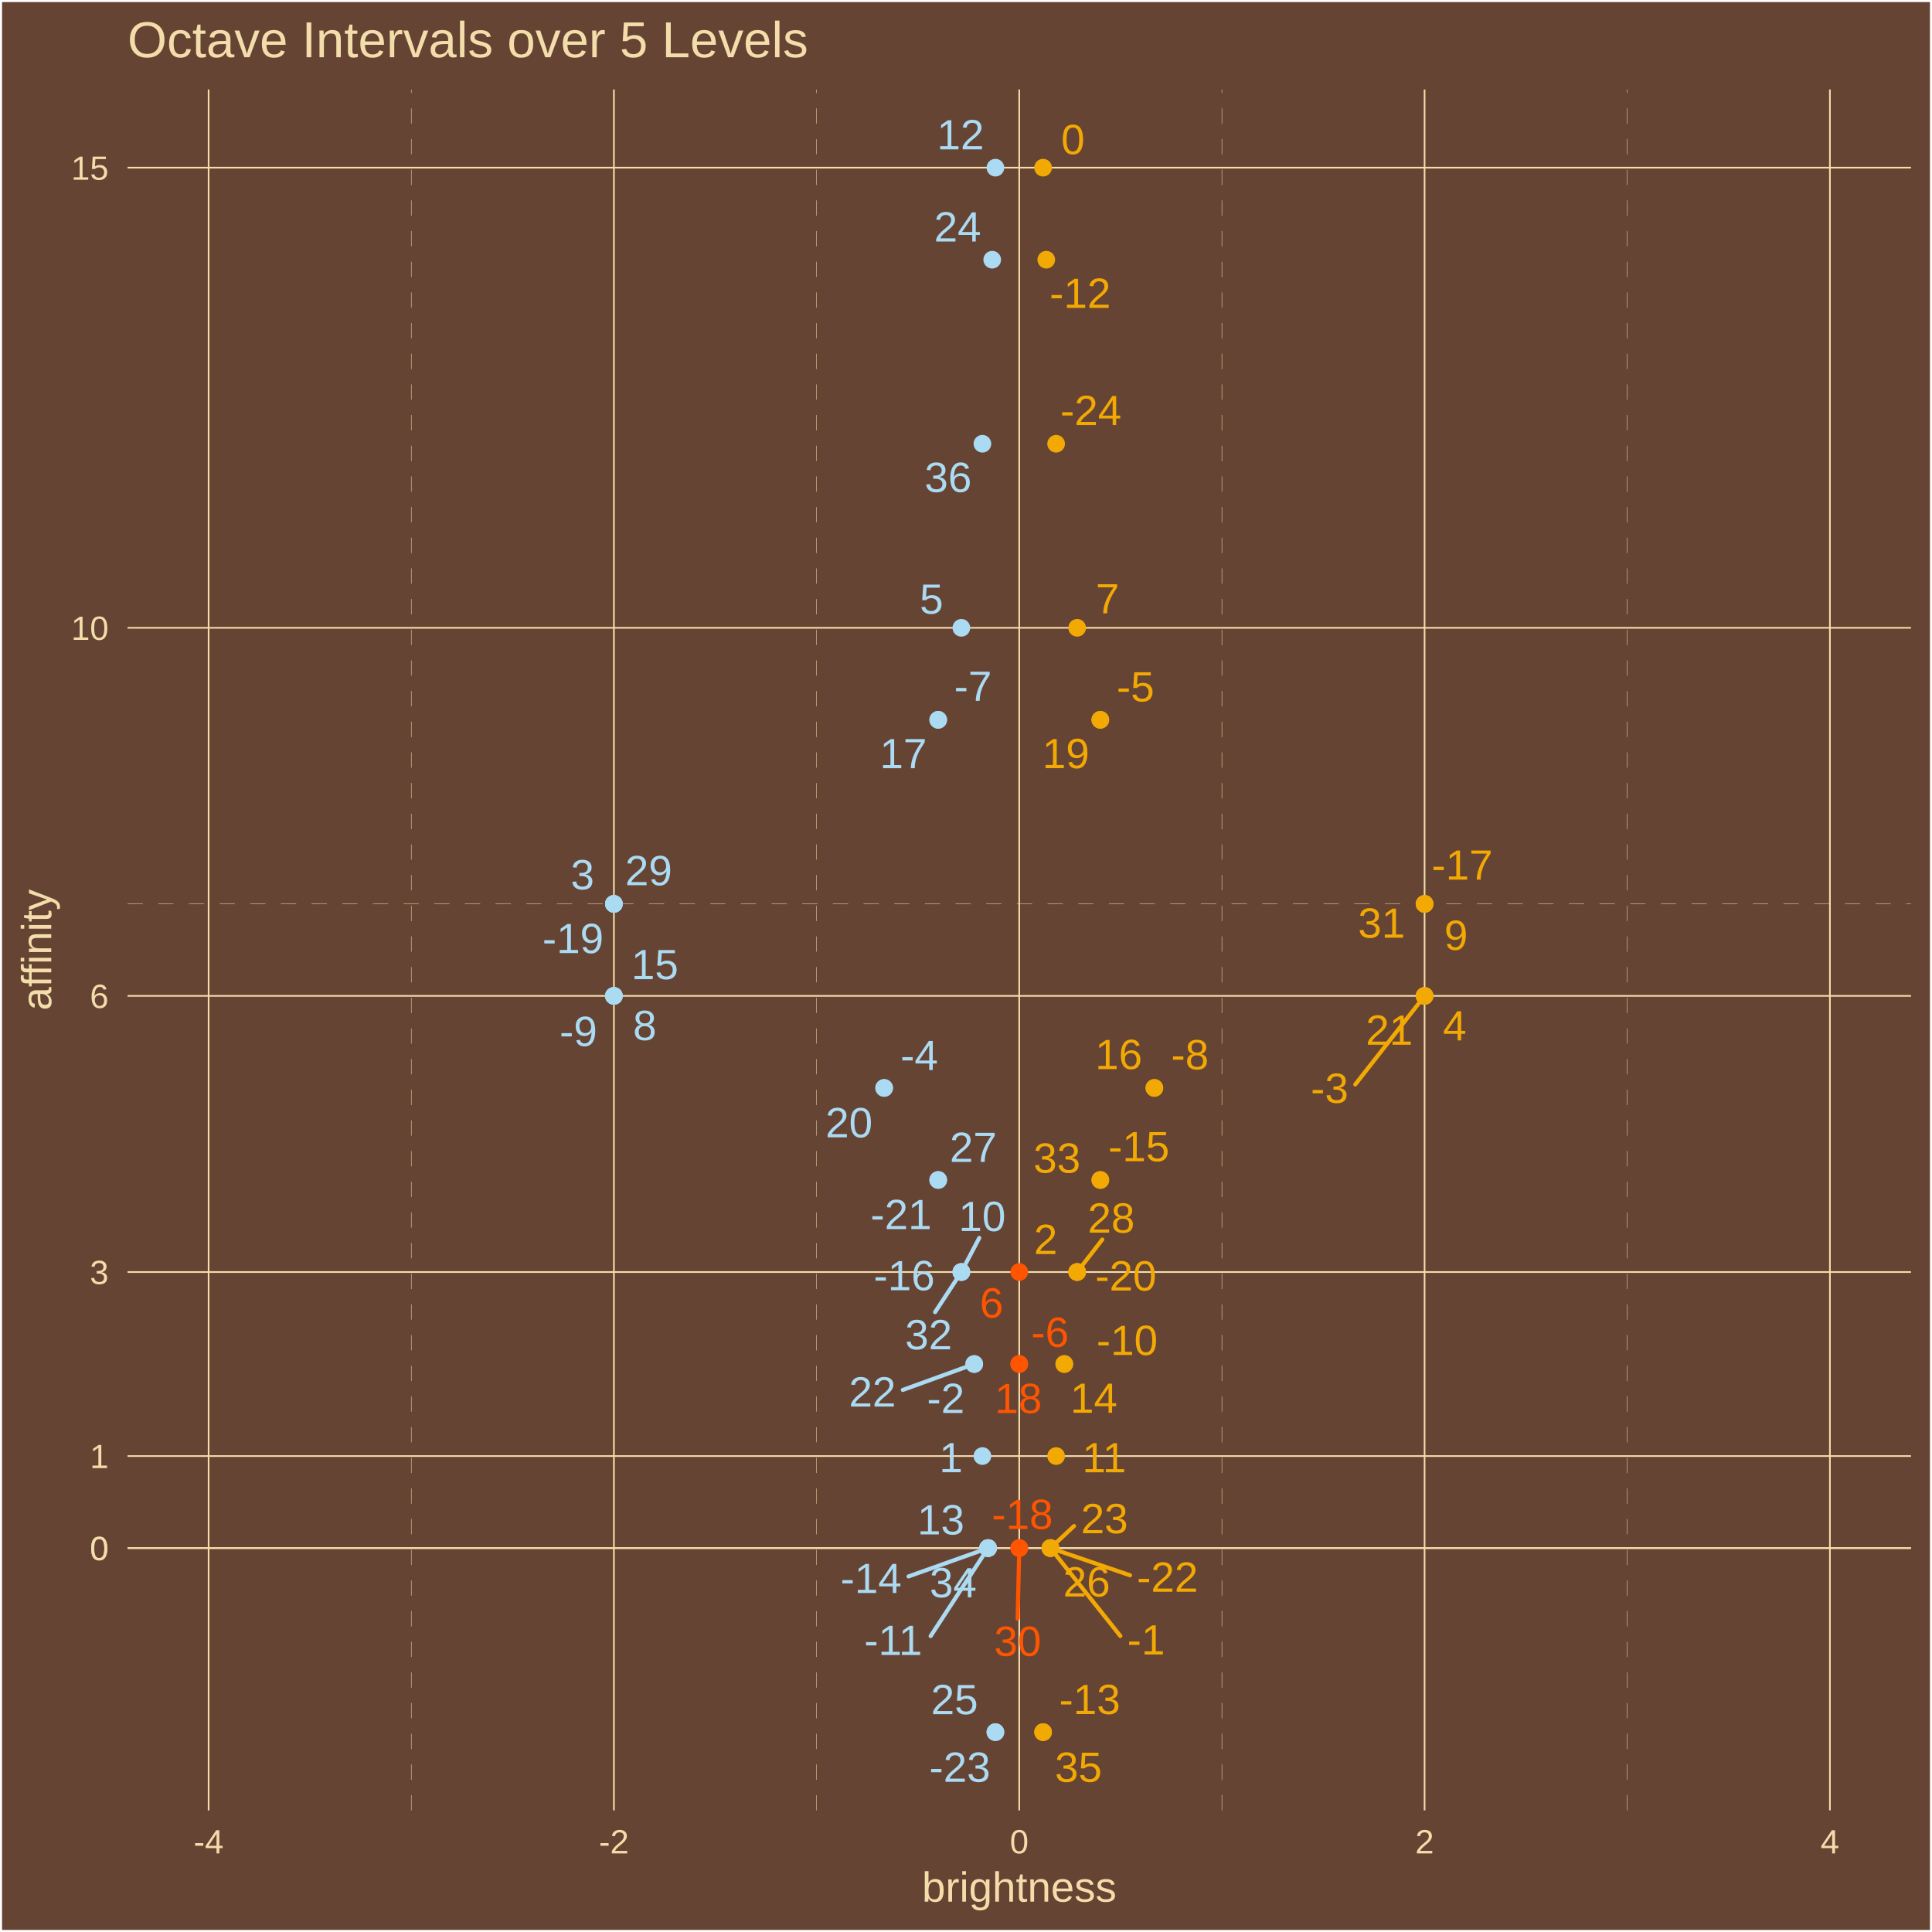
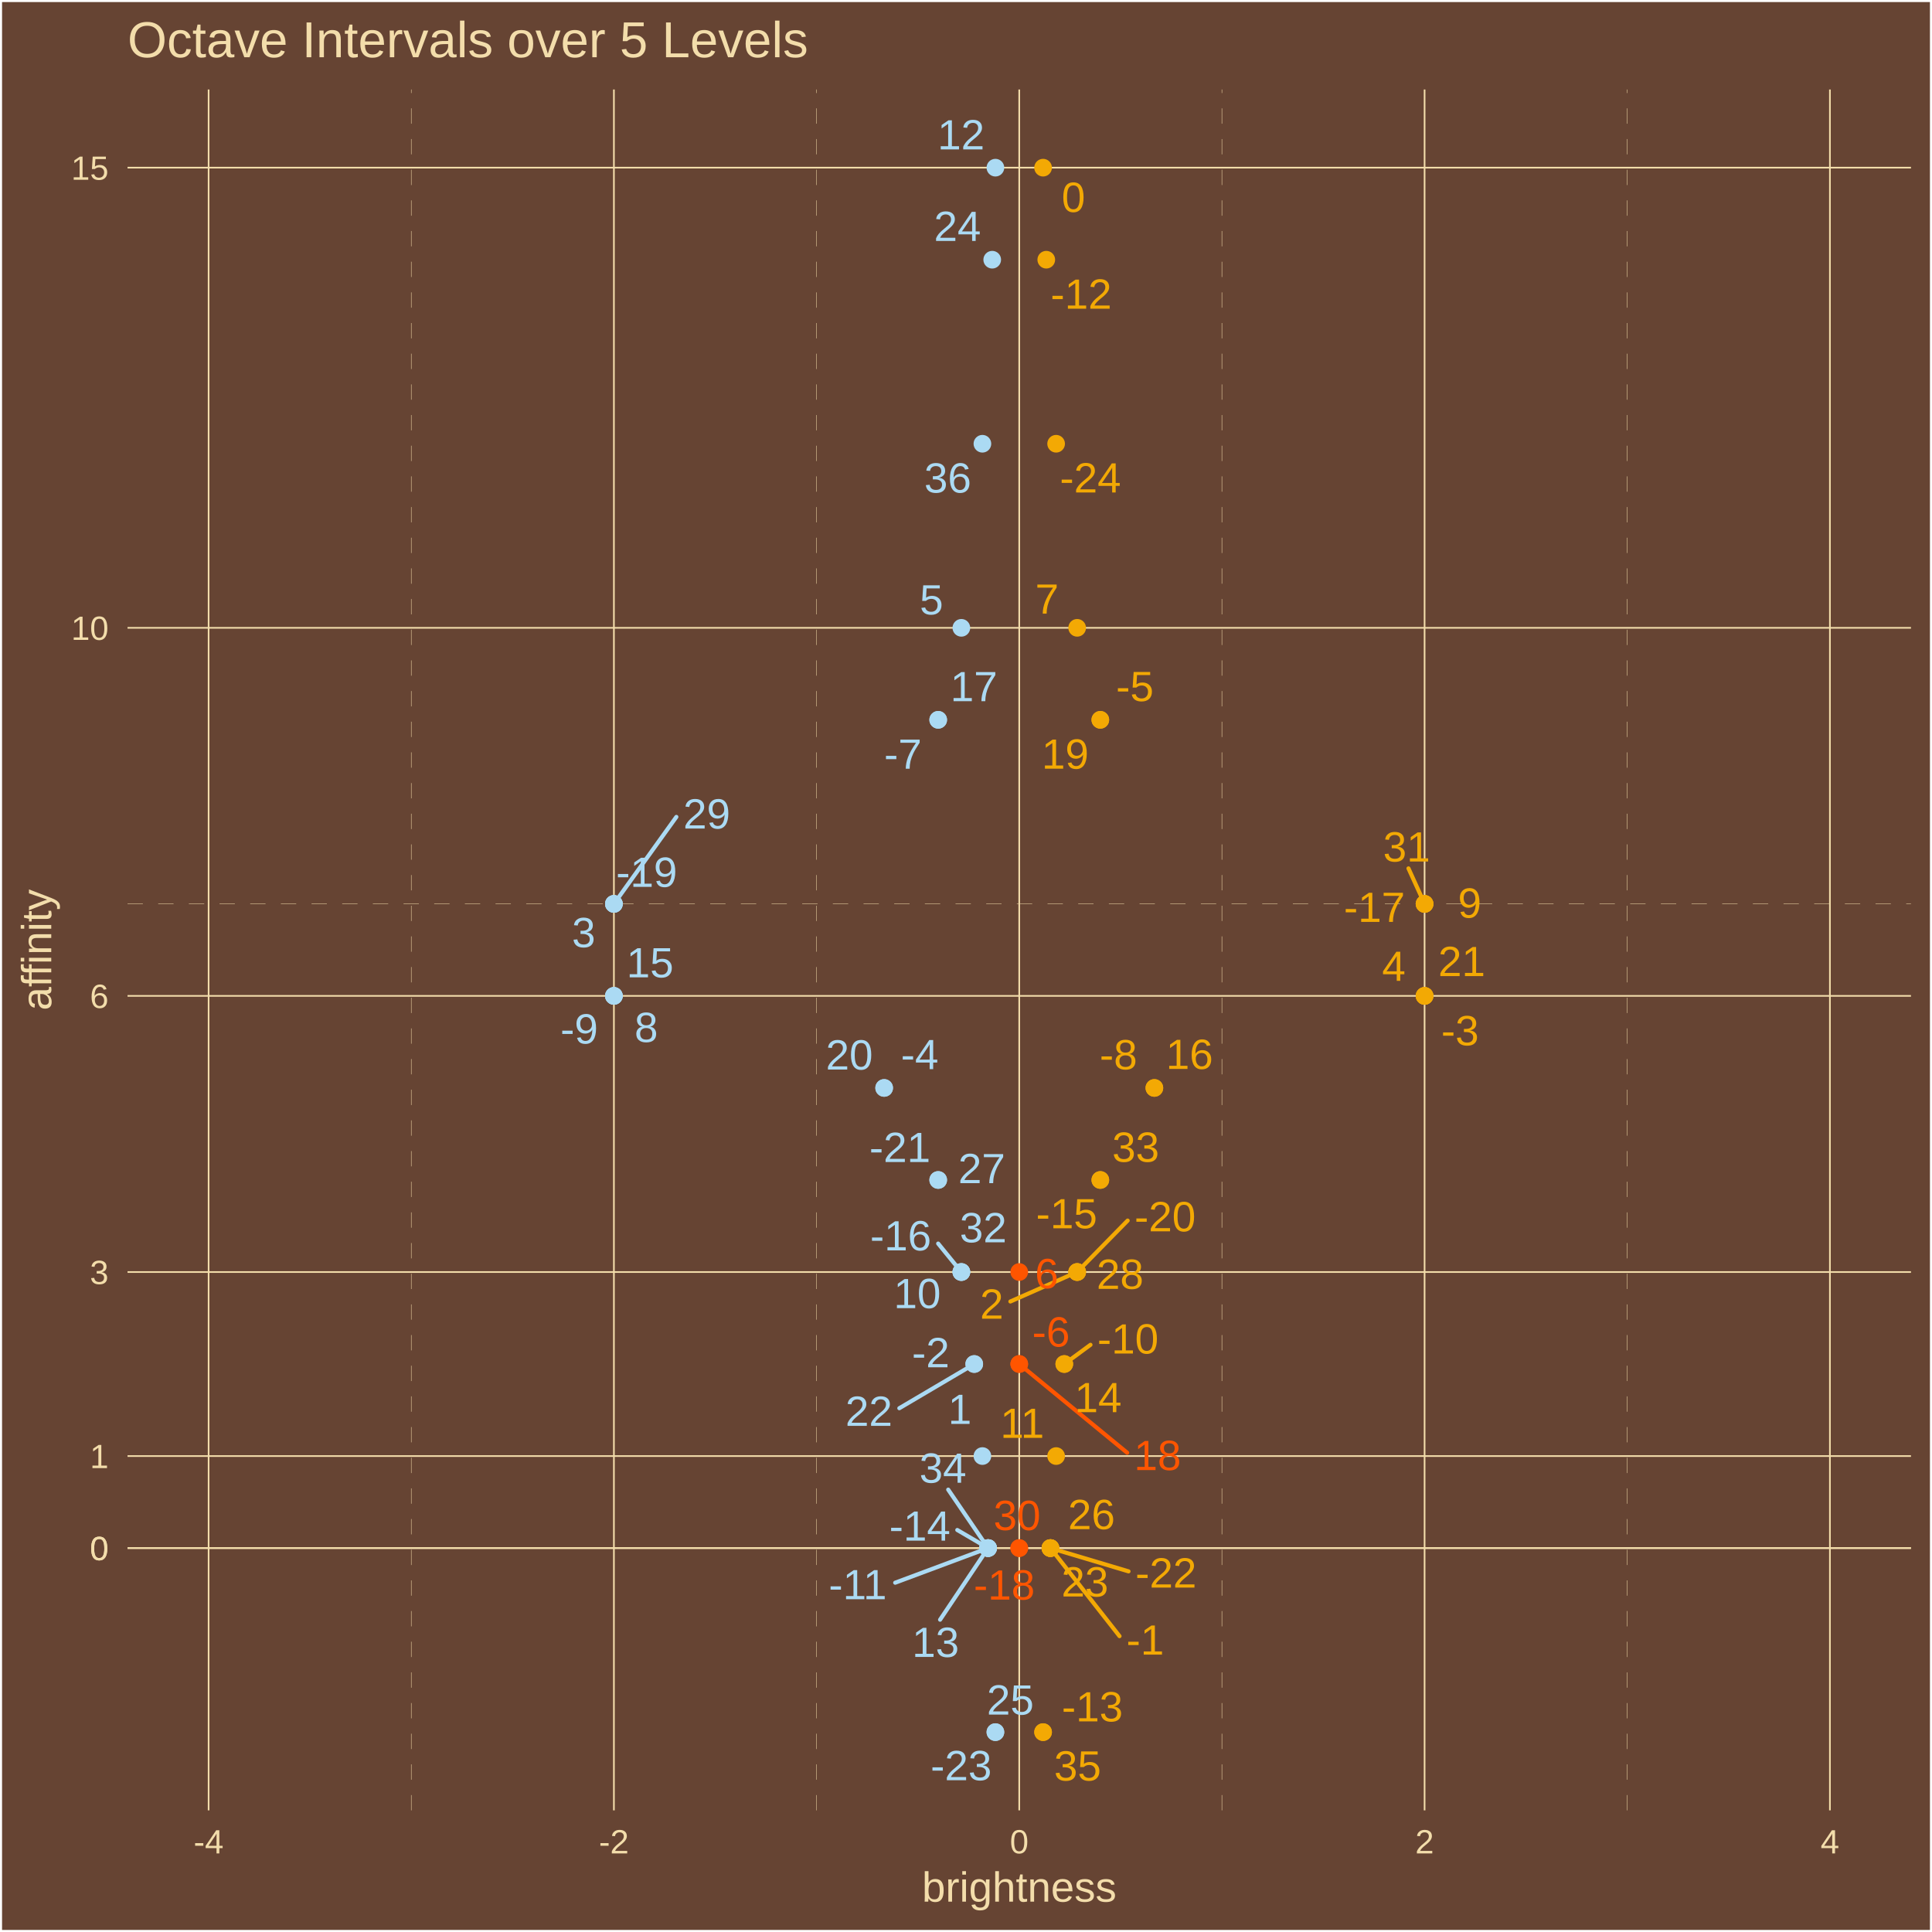
<svg xmlns="http://www.w3.org/2000/svg" class="svglite" width="504.00pt" height="504.00pt" viewBox="0 0 504.00 504.00">
  <defs>
    <style type="text/css">
    .svglite line, .svglite polyline, .svglite polygon, .svglite path, .svglite rect, .svglite circle {
      fill: none;
      stroke: #000000;
      stroke-linecap: round;
      stroke-linejoin: round;
      stroke-miterlimit: 10.00;
    }
    .svglite text {
      white-space: pre;
    }
  </style>
  </defs>
  <rect width="100%" height="100%" style="stroke: none; fill: #664433;" />
  <defs>
    <clipPath id="cpMC4wMHw1MDQuMDB8MC4wMHw1MDQuMDA=">
      <rect x="0.00" y="0.00" width="504.00" height="504.00" />
    </clipPath>
  </defs>
  <g clip-path="url(#cpMC4wMHw1MDQuMDB8MC4wMHw1MDQuMDA=)">
    <rect x="0.00" y="0" width="504.00" height="504.00" style="stroke-width: 1.07; stroke: #FFFFFF; fill: #664433;" />
  </g>
  <defs>
    <clipPath id="cpMzMuMjd8NDk4LjUyfDIzLjM0fDQ3Mi4yNw==">
      <rect x="33.27" y="23.34" width="465.25" height="448.93" />
    </clipPath>
  </defs>
  <g clip-path="url(#cpMzMuMjd8NDk4LjUyfDIzLjM0fDQ3Mi4yNw==)">
    <rect x="33.27" y="23.34" width="465.25" height="448.93" style="stroke-width: 1.07; stroke: none; fill: #664433;" />
    <polyline points="33.27,235.80 498.52,235.80 " style="stroke-width: 0.11; stroke: #F3DDAB; stroke-dasharray: 4.00,4.00; stroke-linecap: butt;" />
    <polyline points="107.29,472.27 107.29,23.34 " style="stroke-width: 0.11; stroke: #F3DDAB; stroke-dasharray: 4.00,4.00; stroke-linecap: butt;" />
    <polyline points="213.02,472.27 213.02,23.34 " style="stroke-width: 0.11; stroke: #F3DDAB; stroke-dasharray: 4.00,4.00; stroke-linecap: butt;" />
    <polyline points="318.76,472.27 318.76,23.34 " style="stroke-width: 0.11; stroke: #F3DDAB; stroke-dasharray: 4.00,4.00; stroke-linecap: butt;" />
    <polyline points="424.50,472.27 424.50,23.34 " style="stroke-width: 0.11; stroke: #F3DDAB; stroke-dasharray: 4.00,4.00; stroke-linecap: butt;" />
    <polyline points="33.27,403.85 498.52,403.85 " style="stroke-width: 0.43; stroke: #F3DDAB; stroke-linecap: butt;" />
    <polyline points="33.27,403.85 498.52,403.85 " style="stroke-width: 0.43; stroke: #F3DDAB; stroke-linecap: butt;" />
    <polyline points="33.27,379.84 498.52,379.84 " style="stroke-width: 0.43; stroke: #F3DDAB; stroke-linecap: butt;" />
    <polyline points="33.27,331.83 498.52,331.83 " style="stroke-width: 0.43; stroke: #F3DDAB; stroke-linecap: butt;" />
    <polyline points="33.27,259.80 498.52,259.80 " style="stroke-width: 0.43; stroke: #F3DDAB; stroke-linecap: butt;" />
    <polyline points="33.27,163.78 498.52,163.78 " style="stroke-width: 0.43; stroke: #F3DDAB; stroke-linecap: butt;" />
    <polyline points="33.27,43.74 498.52,43.74 " style="stroke-width: 0.43; stroke: #F3DDAB; stroke-linecap: butt;" />
    <polyline points="54.42,472.27 54.42,23.34 " style="stroke-width: 0.43; stroke: #F3DDAB; stroke-linecap: butt;" />
    <polyline points="160.15,472.27 160.15,23.34 " style="stroke-width: 0.43; stroke: #F3DDAB; stroke-linecap: butt;" />
    <polyline points="265.89,472.27 265.89,23.34 " style="stroke-width: 0.43; stroke: #F3DDAB; stroke-linecap: butt;" />
    <polyline points="371.63,472.27 371.63,23.34 " style="stroke-width: 0.43; stroke: #F3DDAB; stroke-linecap: butt;" />
    <polyline points="477.37,472.27 477.37,23.34 " style="stroke-width: 0.43; stroke: #F3DDAB; stroke-linecap: butt;" />
    <circle cx="275.51" cy="115.76" r="1.95" style="stroke-width: 0.71; stroke: #F3A904; fill: #F3A904;" />
    <circle cx="259.67" cy="451.86" r="1.95" style="stroke-width: 0.71; stroke: #ABDAF3; fill: #ABDAF3;" />
    <circle cx="274.03" cy="403.85" r="1.95" style="stroke-width: 0.71; stroke: #F3A904; fill: #F3A904;" />
    <circle cx="244.75" cy="307.82" r="1.95" style="stroke-width: 0.71; stroke: #ABDAF3; fill: #ABDAF3;" />
    <circle cx="281.00" cy="331.83" r="1.95" style="stroke-width: 0.71; stroke: #F3A904; fill: #F3A904;" />
    <circle cx="160.15" cy="235.80" r="1.95" style="stroke-width: 0.71; stroke: #ABDAF3; fill: #ABDAF3;" />
    <circle cx="265.89" cy="403.85" r="1.95" style="stroke-width: 0.71; stroke: #FF5500; fill: #FF5500;" />
    <circle cx="371.63" cy="235.80" r="1.95" style="stroke-width: 0.71; stroke: #F3A904; fill: #F3A904;" />
    <circle cx="250.79" cy="331.83" r="1.95" style="stroke-width: 0.71; stroke: #ABDAF3; fill: #ABDAF3;" />
    <circle cx="287.04" cy="307.82" r="1.95" style="stroke-width: 0.71; stroke: #F3A904; fill: #F3A904;" />
    <circle cx="257.76" cy="403.85" r="1.95" style="stroke-width: 0.71; stroke: #ABDAF3; fill: #ABDAF3;" />
    <circle cx="272.11" cy="451.86" r="1.95" style="stroke-width: 0.71; stroke: #F3A904; fill: #F3A904;" />
    <circle cx="272.94" cy="67.75" r="1.95" style="stroke-width: 0.71; stroke: #F3A904; fill: #F3A904;" />
    <circle cx="257.76" cy="403.85" r="1.95" style="stroke-width: 0.71; stroke: #ABDAF3; fill: #ABDAF3;" />
    <circle cx="277.64" cy="355.83" r="1.95" style="stroke-width: 0.71; stroke: #F3A904; fill: #F3A904;" />
    <circle cx="160.15" cy="259.80" r="1.95" style="stroke-width: 0.71; stroke: #ABDAF3; fill: #ABDAF3;" />
    <circle cx="301.14" cy="283.81" r="1.95" style="stroke-width: 0.71; stroke: #F3A904; fill: #F3A904;" />
    <circle cx="244.75" cy="187.78" r="1.95" style="stroke-width: 0.71; stroke: #ABDAF3; fill: #ABDAF3;" />
    <circle cx="265.89" cy="355.83" r="1.95" style="stroke-width: 0.71; stroke: #FF5500; fill: #FF5500;" />
    <circle cx="287.04" cy="187.78" r="1.95" style="stroke-width: 0.71; stroke: #F3A904; fill: #F3A904;" />
    <circle cx="230.65" cy="283.81" r="1.95" style="stroke-width: 0.71; stroke: #ABDAF3; fill: #ABDAF3;" />
    <circle cx="371.63" cy="259.80" r="1.95" style="stroke-width: 0.71; stroke: #F3A904; fill: #F3A904;" />
    <circle cx="254.15" cy="355.83" r="1.95" style="stroke-width: 0.71; stroke: #ABDAF3; fill: #ABDAF3;" />
    <circle cx="274.03" cy="403.85" r="1.95" style="stroke-width: 0.71; stroke: #F3A904; fill: #F3A904;" />
    <circle cx="272.11" cy="43.74" r="1.95" style="stroke-width: 0.71; stroke: #F3A904; fill: #F3A904;" />
    <circle cx="256.28" cy="379.84" r="1.95" style="stroke-width: 0.71; stroke: #ABDAF3; fill: #ABDAF3;" />
    <circle cx="281.00" cy="331.83" r="1.95" style="stroke-width: 0.71; stroke: #F3A904; fill: #F3A904;" />
    <circle cx="160.15" cy="235.80" r="1.95" style="stroke-width: 0.71; stroke: #ABDAF3; fill: #ABDAF3;" />
    <circle cx="371.63" cy="259.80" r="1.95" style="stroke-width: 0.71; stroke: #F3A904; fill: #F3A904;" />
    <circle cx="250.79" cy="163.78" r="1.95" style="stroke-width: 0.71; stroke: #ABDAF3; fill: #ABDAF3;" />
    <circle cx="265.89" cy="331.83" r="1.95" style="stroke-width: 0.71; stroke: #FF5500; fill: #FF5500;" />
    <circle cx="281.00" cy="163.78" r="1.95" style="stroke-width: 0.71; stroke: #F3A904; fill: #F3A904;" />
    <circle cx="160.15" cy="259.80" r="1.95" style="stroke-width: 0.71; stroke: #ABDAF3; fill: #ABDAF3;" />
    <circle cx="371.63" cy="235.80" r="1.95" style="stroke-width: 0.71; stroke: #F3A904; fill: #F3A904;" />
    <circle cx="250.79" cy="331.83" r="1.95" style="stroke-width: 0.71; stroke: #ABDAF3; fill: #ABDAF3;" />
    <circle cx="275.51" cy="379.84" r="1.95" style="stroke-width: 0.71; stroke: #F3A904; fill: #F3A904;" />
    <circle cx="259.67" cy="43.74" r="1.95" style="stroke-width: 0.71; stroke: #ABDAF3; fill: #ABDAF3;" />
    <circle cx="257.76" cy="403.85" r="1.95" style="stroke-width: 0.71; stroke: #ABDAF3; fill: #ABDAF3;" />
    <circle cx="277.64" cy="355.83" r="1.95" style="stroke-width: 0.71; stroke: #F3A904; fill: #F3A904;" />
    <circle cx="160.15" cy="259.80" r="1.95" style="stroke-width: 0.71; stroke: #ABDAF3; fill: #ABDAF3;" />
    <circle cx="301.14" cy="283.81" r="1.95" style="stroke-width: 0.71; stroke: #F3A904; fill: #F3A904;" />
    <circle cx="244.75" cy="187.78" r="1.95" style="stroke-width: 0.71; stroke: #ABDAF3; fill: #ABDAF3;" />
    <circle cx="265.89" cy="355.83" r="1.95" style="stroke-width: 0.71; stroke: #FF5500; fill: #FF5500;" />
    <circle cx="287.04" cy="187.78" r="1.95" style="stroke-width: 0.71; stroke: #F3A904; fill: #F3A904;" />
    <circle cx="230.65" cy="283.81" r="1.95" style="stroke-width: 0.71; stroke: #ABDAF3; fill: #ABDAF3;" />
    <circle cx="371.63" cy="259.80" r="1.95" style="stroke-width: 0.71; stroke: #F3A904; fill: #F3A904;" />
    <circle cx="254.15" cy="355.83" r="1.95" style="stroke-width: 0.71; stroke: #ABDAF3; fill: #ABDAF3;" />
    <circle cx="274.03" cy="403.85" r="1.95" style="stroke-width: 0.71; stroke: #F3A904; fill: #F3A904;" />
    <circle cx="258.84" cy="67.75" r="1.95" style="stroke-width: 0.71; stroke: #ABDAF3; fill: #ABDAF3;" />
    <circle cx="259.67" cy="451.86" r="1.95" style="stroke-width: 0.71; stroke: #ABDAF3; fill: #ABDAF3;" />
    <circle cx="274.03" cy="403.85" r="1.95" style="stroke-width: 0.71; stroke: #F3A904; fill: #F3A904;" />
    <circle cx="244.75" cy="307.82" r="1.95" style="stroke-width: 0.71; stroke: #ABDAF3; fill: #ABDAF3;" />
    <circle cx="281.00" cy="331.83" r="1.95" style="stroke-width: 0.71; stroke: #F3A904; fill: #F3A904;" />
    <circle cx="160.15" cy="235.80" r="1.95" style="stroke-width: 0.71; stroke: #ABDAF3; fill: #ABDAF3;" />
    <circle cx="265.89" cy="403.85" r="1.95" style="stroke-width: 0.71; stroke: #FF5500; fill: #FF5500;" />
    <circle cx="371.63" cy="235.80" r="1.95" style="stroke-width: 0.71; stroke: #F3A904; fill: #F3A904;" />
    <circle cx="250.79" cy="331.83" r="1.95" style="stroke-width: 0.71; stroke: #ABDAF3; fill: #ABDAF3;" />
    <circle cx="287.04" cy="307.82" r="1.95" style="stroke-width: 0.71; stroke: #F3A904; fill: #F3A904;" />
    <circle cx="257.76" cy="403.85" r="1.95" style="stroke-width: 0.71; stroke: #ABDAF3; fill: #ABDAF3;" />
    <circle cx="272.11" cy="451.86" r="1.95" style="stroke-width: 0.71; stroke: #F3A904; fill: #F3A904;" />
    <circle cx="256.28" cy="115.76" r="1.95" style="stroke-width: 0.71; stroke: #ABDAF3; fill: #ABDAF3;" />
-     <line x1="294.79" y1="410.94" x2="275.10" y2="404.21" style="stroke-width: 1.07; stroke: #F3A904;" />
-     <line x1="237.01" y1="411.24" x2="256.69" y2="404.23" style="stroke-width: 1.07; stroke: #ABDAF3;" />
-     <line x1="242.78" y1="426.80" x2="257.15" y2="404.78" style="stroke-width: 1.07; stroke: #ABDAF3;" />
-     <line x1="353.55" y1="282.90" x2="370.95" y2="260.68" style="stroke-width: 1.07; stroke: #F3A904;" />
-     <line x1="292.27" y1="426.78" x2="274.72" y2="404.72" style="stroke-width: 1.07; stroke: #F3A904;" />
-     <line x1="255.46" y1="322.94" x2="251.30" y2="330.84" style="stroke-width: 1.07; stroke: #ABDAF3;" />
-     <line x1="235.52" y1="362.59" x2="253.08" y2="356.22" style="stroke-width: 1.07; stroke: #ABDAF3;" />
-     <line x1="280.18" y1="398.10" x2="274.85" y2="403.08" style="stroke-width: 1.07; stroke: #F3A904;" />
-     <line x1="287.55" y1="323.36" x2="281.68" y2="330.94" style="stroke-width: 1.07; stroke: #F3A904;" />
-     <line x1="265.47" y1="422.26" x2="265.87" y2="404.95" style="stroke-width: 1.07; stroke: #FF5500;" />
-     <line x1="243.94" y1="342.29" x2="250.18" y2="332.76" style="stroke-width: 1.07; stroke: #ABDAF3;" />
-     <text x="284.59" y="110.90" text-anchor="middle" style="font-size: 11.04px;fill: #F3A904; font-family: &quot;Arial&quot;;" textLength="15.94px" lengthAdjust="spacingAndGlyphs">-24</text>
-     <text x="250.39" y="464.82" text-anchor="middle" style="font-size: 11.04px;fill: #ABDAF3; font-family: &quot;Arial&quot;;" textLength="15.94px" lengthAdjust="spacingAndGlyphs">-23</text>
-     <text x="304.56" y="415.24" text-anchor="middle" style="font-size: 11.04px;fill: #F3A904; font-family: &quot;Arial&quot;;" textLength="15.94px" lengthAdjust="spacingAndGlyphs">-22</text>
-     <text x="235.06" y="320.64" text-anchor="middle" style="font-size: 11.04px;fill: #ABDAF3; font-family: &quot;Arial&quot;;" textLength="15.94px" lengthAdjust="spacingAndGlyphs">-21</text>
-     <text x="293.70" y="336.66" text-anchor="middle" style="font-size: 11.04px;fill: #F3A904; font-family: &quot;Arial&quot;;" textLength="15.94px" lengthAdjust="spacingAndGlyphs">-20</text>
-     <text x="149.48" y="248.63" text-anchor="middle" style="font-size: 11.04px;fill: #ABDAF3; font-family: &quot;Arial&quot;;" textLength="15.94px" lengthAdjust="spacingAndGlyphs">-19</text>
-     <text x="266.71" y="398.86" text-anchor="middle" style="font-size: 11.04px;fill: #FF5500; font-family: &quot;Arial&quot;;" textLength="15.94px" lengthAdjust="spacingAndGlyphs">-18</text>
-     <text x="381.43" y="229.47" text-anchor="middle" style="font-size: 11.04px;fill: #F3A904; font-family: &quot;Arial&quot;;" textLength="15.94px" lengthAdjust="spacingAndGlyphs">-17</text>
-     <text x="235.89" y="336.58" text-anchor="middle" style="font-size: 11.04px;fill: #ABDAF3; font-family: &quot;Arial&quot;;" textLength="15.94px" lengthAdjust="spacingAndGlyphs">-16</text>
-     <text x="297.09" y="302.93" text-anchor="middle" style="font-size: 11.04px;fill: #F3A904; font-family: &quot;Arial&quot;;" textLength="15.94px" lengthAdjust="spacingAndGlyphs">-15</text>
-     <text x="227.24" y="415.56" text-anchor="middle" style="font-size: 11.04px;fill: #ABDAF3; font-family: &quot;Arial&quot;;" textLength="15.94px" lengthAdjust="spacingAndGlyphs">-14</text>
-     <text x="284.28" y="447.15" text-anchor="middle" style="font-size: 11.04px;fill: #F3A904; font-family: &quot;Arial&quot;;" textLength="15.94px" lengthAdjust="spacingAndGlyphs">-13</text>
-     <text x="281.79" y="80.31" text-anchor="middle" style="font-size: 11.04px;fill: #F3A904; font-family: &quot;Arial&quot;;" textLength="15.94px" lengthAdjust="spacingAndGlyphs">-12</text>
-     <text x="233.01" y="431.73" text-anchor="middle" style="font-size: 11.04px;fill: #ABDAF3; font-family: &quot;Arial&quot;;" textLength="15.94px" lengthAdjust="spacingAndGlyphs">-11</text>
-     <text x="294.02" y="353.48" text-anchor="middle" style="font-size: 11.04px;fill: #F3A904; font-family: &quot;Arial&quot;;" textLength="15.94px" lengthAdjust="spacingAndGlyphs">-10</text>
-     <text x="150.89" y="272.87" text-anchor="middle" style="font-size: 11.04px;fill: #ABDAF3; font-family: &quot;Arial&quot;;" textLength="9.81px" lengthAdjust="spacingAndGlyphs">-9</text>
-     <text x="310.42" y="278.95" text-anchor="middle" style="font-size: 11.04px;fill: #F3A904; font-family: &quot;Arial&quot;;" textLength="9.81px" lengthAdjust="spacingAndGlyphs">-8</text>
-     <text x="253.82" y="182.82" text-anchor="middle" style="font-size: 11.04px;fill: #ABDAF3; font-family: &quot;Arial&quot;;" textLength="9.81px" lengthAdjust="spacingAndGlyphs">-7</text>
-     <text x="273.91" y="351.36" text-anchor="middle" style="font-size: 11.04px;fill: #FF5500; font-family: &quot;Arial&quot;;" textLength="9.81px" lengthAdjust="spacingAndGlyphs">-6</text>
-     <text x="296.21" y="182.98" text-anchor="middle" style="font-size: 11.04px;fill: #F3A904; font-family: &quot;Arial&quot;;" textLength="9.81px" lengthAdjust="spacingAndGlyphs">-5</text>
-     <text x="239.81" y="279.14" text-anchor="middle" style="font-size: 11.04px;fill: #ABDAF3; font-family: &quot;Arial&quot;;" textLength="9.81px" lengthAdjust="spacingAndGlyphs">-4</text>
-     <text x="346.85" y="287.71" text-anchor="middle" style="font-size: 11.04px;fill: #F3A904; font-family: &quot;Arial&quot;;" textLength="9.81px" lengthAdjust="spacingAndGlyphs">-3</text>
-     <text x="246.72" y="368.60" text-anchor="middle" style="font-size: 11.04px;fill: #ABDAF3; font-family: &quot;Arial&quot;;" textLength="9.81px" lengthAdjust="spacingAndGlyphs">-2</text>
-     <text x="298.98" y="431.59" text-anchor="middle" style="font-size: 11.04px;fill: #F3A904; font-family: &quot;Arial&quot;;" textLength="9.81px" lengthAdjust="spacingAndGlyphs">-1</text>
-     <text x="279.89" y="40.21" text-anchor="middle" style="font-size: 11.04px;fill: #F3A904; font-family: &quot;Arial&quot;;" textLength="6.13px" lengthAdjust="spacingAndGlyphs">0</text>
-     <text x="248.08" y="384.06" text-anchor="middle" style="font-size: 11.04px;fill: #ABDAF3; font-family: &quot;Arial&quot;;" textLength="6.13px" lengthAdjust="spacingAndGlyphs">1</text>
-     <text x="272.78" y="327.14" text-anchor="middle" style="font-size: 11.04px;fill: #F3A904; font-family: &quot;Arial&quot;;" textLength="6.13px" lengthAdjust="spacingAndGlyphs">2</text>
-     <text x="151.95" y="232.00" text-anchor="middle" style="font-size: 11.04px;fill: #ABDAF3; font-family: &quot;Arial&quot;;" textLength="6.13px" lengthAdjust="spacingAndGlyphs">3</text>
-     <text x="379.49" y="271.41" text-anchor="middle" style="font-size: 11.04px;fill: #F3A904; font-family: &quot;Arial&quot;;" textLength="6.13px" lengthAdjust="spacingAndGlyphs">4</text>
-     <text x="242.99" y="160.09" text-anchor="middle" style="font-size: 11.04px;fill: #ABDAF3; font-family: &quot;Arial&quot;;" textLength="6.13px" lengthAdjust="spacingAndGlyphs">5</text>
-     <text x="258.66" y="343.71" text-anchor="middle" style="font-size: 11.04px;fill: #FF5500; font-family: &quot;Arial&quot;;" textLength="6.13px" lengthAdjust="spacingAndGlyphs">6</text>
-     <text x="288.90" y="160.00" text-anchor="middle" style="font-size: 11.04px;fill: #F3A904; font-family: &quot;Arial&quot;;" textLength="6.13px" lengthAdjust="spacingAndGlyphs">7</text>
-     <text x="168.20" y="271.33" text-anchor="middle" style="font-size: 11.04px;fill: #ABDAF3; font-family: &quot;Arial&quot;;" textLength="6.13px" lengthAdjust="spacingAndGlyphs">8</text>
-     <text x="379.84" y="247.80" text-anchor="middle" style="font-size: 11.04px;fill: #F3A904; font-family: &quot;Arial&quot;;" textLength="6.13px" lengthAdjust="spacingAndGlyphs">9</text>
-     <text x="256.21" y="321.14" text-anchor="middle" style="font-size: 11.04px;fill: #ABDAF3; font-family: &quot;Arial&quot;;" textLength="12.27px" lengthAdjust="spacingAndGlyphs">10</text>
-     <text x="288.05" y="384.08" text-anchor="middle" style="font-size: 11.04px;fill: #F3A904; font-family: &quot;Arial&quot;;" textLength="12.27px" lengthAdjust="spacingAndGlyphs">11</text>
-     <text x="250.57" y="38.96" text-anchor="middle" style="font-size: 11.04px;fill: #ABDAF3; font-family: &quot;Arial&quot;;" textLength="12.27px" lengthAdjust="spacingAndGlyphs">12</text>
-     <text x="245.44" y="400.29" text-anchor="middle" style="font-size: 11.04px;fill: #ABDAF3; font-family: &quot;Arial&quot;;" textLength="12.27px" lengthAdjust="spacingAndGlyphs">13</text>
-     <text x="285.36" y="368.55" text-anchor="middle" style="font-size: 11.04px;fill: #F3A904; font-family: &quot;Arial&quot;;" textLength="12.27px" lengthAdjust="spacingAndGlyphs">14</text>
-     <text x="170.82" y="255.44" text-anchor="middle" style="font-size: 11.04px;fill: #ABDAF3; font-family: &quot;Arial&quot;;" textLength="12.27px" lengthAdjust="spacingAndGlyphs">15</text>
-     <text x="291.84" y="278.89" text-anchor="middle" style="font-size: 11.04px;fill: #F3A904; font-family: &quot;Arial&quot;;" textLength="12.27px" lengthAdjust="spacingAndGlyphs">16</text>
-     <text x="235.65" y="200.41" text-anchor="middle" style="font-size: 11.04px;fill: #ABDAF3; font-family: &quot;Arial&quot;;" textLength="12.27px" lengthAdjust="spacingAndGlyphs">17</text>
-     <text x="265.67" y="368.62" text-anchor="middle" style="font-size: 11.04px;fill: #FF5500; font-family: &quot;Arial&quot;;" textLength="12.27px" lengthAdjust="spacingAndGlyphs">18</text>
-     <text x="278.05" y="200.39" text-anchor="middle" style="font-size: 11.04px;fill: #F3A904; font-family: &quot;Arial&quot;;" textLength="12.27px" lengthAdjust="spacingAndGlyphs">19</text>
-     <text x="221.48" y="296.69" text-anchor="middle" style="font-size: 11.04px;fill: #ABDAF3; font-family: &quot;Arial&quot;;" textLength="12.27px" lengthAdjust="spacingAndGlyphs">20</text>
-     <text x="362.42" y="272.54" text-anchor="middle" style="font-size: 11.04px;fill: #F3A904; font-family: &quot;Arial&quot;;" textLength="12.27px" lengthAdjust="spacingAndGlyphs">21</text>
-     <text x="227.58" y="366.93" text-anchor="middle" style="font-size: 11.04px;fill: #ABDAF3; font-family: &quot;Arial&quot;;" textLength="12.27px" lengthAdjust="spacingAndGlyphs">22</text>
-     <text x="288.12" y="399.98" text-anchor="middle" style="font-size: 11.04px;fill: #F3A904; font-family: &quot;Arial&quot;;" textLength="12.27px" lengthAdjust="spacingAndGlyphs">23</text>
-     <text x="249.80" y="63.00" text-anchor="middle" style="font-size: 11.04px;fill: #ABDAF3; font-family: &quot;Arial&quot;;" textLength="12.27px" lengthAdjust="spacingAndGlyphs">24</text>
-     <text x="249.00" y="447.18" text-anchor="middle" style="font-size: 11.04px;fill: #ABDAF3; font-family: &quot;Arial&quot;;" textLength="12.27px" lengthAdjust="spacingAndGlyphs">25</text>
-     <text x="283.48" y="416.48" text-anchor="middle" style="font-size: 11.04px;fill: #F3A904; font-family: &quot;Arial&quot;;" textLength="12.27px" lengthAdjust="spacingAndGlyphs">26</text>
-     <text x="253.88" y="303.12" text-anchor="middle" style="font-size: 11.04px;fill: #ABDAF3; font-family: &quot;Arial&quot;;" textLength="12.27px" lengthAdjust="spacingAndGlyphs">27</text>
-     <text x="289.88" y="321.56" text-anchor="middle" style="font-size: 11.04px;fill: #F3A904; font-family: &quot;Arial&quot;;" textLength="12.27px" lengthAdjust="spacingAndGlyphs">28</text>
-     <text x="169.21" y="230.93" text-anchor="middle" style="font-size: 11.04px;fill: #ABDAF3; font-family: &quot;Arial&quot;;" textLength="12.27px" lengthAdjust="spacingAndGlyphs">29</text>
-     <text x="265.47" y="431.98" text-anchor="middle" style="font-size: 11.04px;fill: #FF5500; font-family: &quot;Arial&quot;;" textLength="12.27px" lengthAdjust="spacingAndGlyphs">30</text>
-     <text x="360.41" y="244.62" text-anchor="middle" style="font-size: 11.04px;fill: #F3A904; font-family: &quot;Arial&quot;;" textLength="12.27px" lengthAdjust="spacingAndGlyphs">31</text>
-     <text x="242.25" y="352.00" text-anchor="middle" style="font-size: 11.04px;fill: #ABDAF3; font-family: &quot;Arial&quot;;" textLength="12.27px" lengthAdjust="spacingAndGlyphs">32</text>
-     <text x="275.73" y="305.93" text-anchor="middle" style="font-size: 11.04px;fill: #F3A904; font-family: &quot;Arial&quot;;" textLength="12.27px" lengthAdjust="spacingAndGlyphs">33</text>
-     <text x="248.65" y="416.69" text-anchor="middle" style="font-size: 11.04px;fill: #ABDAF3; font-family: &quot;Arial&quot;;" textLength="12.27px" lengthAdjust="spacingAndGlyphs">34</text>
-     <text x="281.32" y="464.83" text-anchor="middle" style="font-size: 11.04px;fill: #F3A904; font-family: &quot;Arial&quot;;" textLength="12.27px" lengthAdjust="spacingAndGlyphs">35</text>
-     <text x="247.34" y="128.34" text-anchor="middle" style="font-size: 11.04px;fill: #ABDAF3; font-family: &quot;Arial&quot;;" textLength="12.27px" lengthAdjust="spacingAndGlyphs">36</text>
+     <line x1="294.40" y1="409.92" x2="275.12" y2="404.17" style="stroke-width: 1.07; stroke: #F3A904;" />
+     <line x1="294.17" y1="318.41" x2="281.78" y2="331.03" style="stroke-width: 1.07; stroke: #F3A904;" />
+     <line x1="244.74" y1="324.41" x2="250.08" y2="330.96" style="stroke-width: 1.07; stroke: #ABDAF3;" />
+     <line x1="249.73" y1="399.13" x2="256.79" y2="403.27" style="stroke-width: 1.07; stroke: #ABDAF3;" />
+     <line x1="233.53" y1="412.88" x2="256.70" y2="404.24" style="stroke-width: 1.07; stroke: #ABDAF3;" />
+     <line x1="284.47" y1="350.82" x2="278.55" y2="355.17" style="stroke-width: 1.07; stroke: #F3A904;" />
+     <line x1="292.05" y1="426.82" x2="274.72" y2="404.72" style="stroke-width: 1.07; stroke: #F3A904;" />
+     <line x1="263.58" y1="339.52" x2="279.96" y2="332.28" style="stroke-width: 1.07; stroke: #F3A904;" />
+     <line x1="245.24" y1="422.53" x2="257.14" y2="404.77" style="stroke-width: 1.07; stroke: #ABDAF3;" />
+     <line x1="294.04" y1="378.97" x2="266.76" y2="356.55" style="stroke-width: 1.07; stroke: #FF5500;" />
+     <line x1="234.61" y1="367.36" x2="253.17" y2="356.41" style="stroke-width: 1.07; stroke: #ABDAF3;" />
+     <line x1="176.44" y1="213.11" x2="160.80" y2="234.89" style="stroke-width: 1.07; stroke: #ABDAF3;" />
+     <line x1="367.43" y1="226.54" x2="371.18" y2="234.79" style="stroke-width: 1.07; stroke: #F3A904;" />
+     <line x1="247.36" y1="388.60" x2="257.13" y2="402.93" style="stroke-width: 1.07; stroke: #ABDAF3;" />
+     <text x="284.46" y="128.48" text-anchor="middle" style="font-size: 11.04px;fill: #F3A904; font-family: &quot;Arial&quot;;" textLength="15.94px" lengthAdjust="spacingAndGlyphs">-24</text>
+     <text x="250.74" y="464.41" text-anchor="middle" style="font-size: 11.04px;fill: #ABDAF3; font-family: &quot;Arial&quot;;" textLength="15.94px" lengthAdjust="spacingAndGlyphs">-23</text>
+     <text x="304.17" y="414.15" text-anchor="middle" style="font-size: 11.04px;fill: #F3A904; font-family: &quot;Arial&quot;;" textLength="15.94px" lengthAdjust="spacingAndGlyphs">-22</text>
+     <text x="234.76" y="303.13" text-anchor="middle" style="font-size: 11.04px;fill: #ABDAF3; font-family: &quot;Arial&quot;;" textLength="15.94px" lengthAdjust="spacingAndGlyphs">-21</text>
+     <text x="303.94" y="321.21" text-anchor="middle" style="font-size: 11.04px;fill: #F3A904; font-family: &quot;Arial&quot;;" textLength="15.94px" lengthAdjust="spacingAndGlyphs">-20</text>
+     <text x="168.69" y="231.35" text-anchor="middle" style="font-size: 11.04px;fill: #ABDAF3; font-family: &quot;Arial&quot;;" textLength="15.94px" lengthAdjust="spacingAndGlyphs">-19</text>
+     <text x="261.99" y="417.28" text-anchor="middle" style="font-size: 11.04px;fill: #FF5500; font-family: &quot;Arial&quot;;" textLength="15.94px" lengthAdjust="spacingAndGlyphs">-18</text>
+     <text x="358.55" y="240.49" text-anchor="middle" style="font-size: 11.04px;fill: #F3A904; font-family: &quot;Arial&quot;;" textLength="15.94px" lengthAdjust="spacingAndGlyphs">-17</text>
+     <text x="234.97" y="326.19" text-anchor="middle" style="font-size: 11.04px;fill: #ABDAF3; font-family: &quot;Arial&quot;;" textLength="15.94px" lengthAdjust="spacingAndGlyphs">-16</text>
+     <text x="278.25" y="320.42" text-anchor="middle" style="font-size: 11.04px;fill: #F3A904; font-family: &quot;Arial&quot;;" textLength="15.94px" lengthAdjust="spacingAndGlyphs">-15</text>
+     <text x="239.96" y="401.91" text-anchor="middle" style="font-size: 11.04px;fill: #ABDAF3; font-family: &quot;Arial&quot;;" textLength="15.94px" lengthAdjust="spacingAndGlyphs">-14</text>
+     <text x="284.96" y="449.06" text-anchor="middle" style="font-size: 11.04px;fill: #F3A904; font-family: &quot;Arial&quot;;" textLength="15.94px" lengthAdjust="spacingAndGlyphs">-13</text>
+     <text x="282.04" y="80.53" text-anchor="middle" style="font-size: 11.04px;fill: #F3A904; font-family: &quot;Arial&quot;;" textLength="15.94px" lengthAdjust="spacingAndGlyphs">-12</text>
+     <text x="223.76" y="417.19" text-anchor="middle" style="font-size: 11.04px;fill: #ABDAF3; font-family: &quot;Arial&quot;;" textLength="15.94px" lengthAdjust="spacingAndGlyphs">-11</text>
+     <text x="294.24" y="353.10" text-anchor="middle" style="font-size: 11.04px;fill: #F3A904; font-family: &quot;Arial&quot;;" textLength="15.94px" lengthAdjust="spacingAndGlyphs">-10</text>
+     <text x="151.10" y="272.23" text-anchor="middle" style="font-size: 11.04px;fill: #ABDAF3; font-family: &quot;Arial&quot;;" textLength="9.81px" lengthAdjust="spacingAndGlyphs">-9</text>
+     <text x="291.77" y="278.95" text-anchor="middle" style="font-size: 11.04px;fill: #F3A904; font-family: &quot;Arial&quot;;" textLength="9.81px" lengthAdjust="spacingAndGlyphs">-8</text>
+     <text x="235.55" y="200.54" text-anchor="middle" style="font-size: 11.04px;fill: #ABDAF3; font-family: &quot;Arial&quot;;" textLength="9.81px" lengthAdjust="spacingAndGlyphs">-7</text>
+     <text x="274.18" y="351.28" text-anchor="middle" style="font-size: 11.04px;fill: #FF5500; font-family: &quot;Arial&quot;;" textLength="9.81px" lengthAdjust="spacingAndGlyphs">-6</text>
+     <text x="296.05" y="182.89" text-anchor="middle" style="font-size: 11.04px;fill: #F3A904; font-family: &quot;Arial&quot;;" textLength="9.81px" lengthAdjust="spacingAndGlyphs">-5</text>
+     <text x="239.92" y="278.91" text-anchor="middle" style="font-size: 11.04px;fill: #ABDAF3; font-family: &quot;Arial&quot;;" textLength="9.81px" lengthAdjust="spacingAndGlyphs">-4</text>
+     <text x="380.88" y="272.69" text-anchor="middle" style="font-size: 11.04px;fill: #F3A904; font-family: &quot;Arial&quot;;" textLength="9.81px" lengthAdjust="spacingAndGlyphs">-3</text>
+     <text x="242.80" y="356.68" text-anchor="middle" style="font-size: 11.04px;fill: #ABDAF3; font-family: &quot;Arial&quot;;" textLength="9.81px" lengthAdjust="spacingAndGlyphs">-2</text>
+     <text x="298.75" y="431.64" text-anchor="middle" style="font-size: 11.04px;fill: #F3A904; font-family: &quot;Arial&quot;;" textLength="9.81px" lengthAdjust="spacingAndGlyphs">-1</text>
+     <text x="280.02" y="55.29" text-anchor="middle" style="font-size: 11.04px;fill: #F3A904; font-family: &quot;Arial&quot;;" textLength="6.13px" lengthAdjust="spacingAndGlyphs">0</text>
+     <text x="250.39" y="371.46" text-anchor="middle" style="font-size: 11.04px;fill: #ABDAF3; font-family: &quot;Arial&quot;;" textLength="6.13px" lengthAdjust="spacingAndGlyphs">1</text>
+     <text x="258.71" y="344.01" text-anchor="middle" style="font-size: 11.04px;fill: #F3A904; font-family: &quot;Arial&quot;;" textLength="6.13px" lengthAdjust="spacingAndGlyphs">2</text>
+     <text x="152.26" y="247.09" text-anchor="middle" style="font-size: 11.04px;fill: #ABDAF3; font-family: &quot;Arial&quot;;" textLength="6.13px" lengthAdjust="spacingAndGlyphs">3</text>
+     <text x="363.61" y="255.87" text-anchor="middle" style="font-size: 11.04px;fill: #F3A904; font-family: &quot;Arial&quot;;" textLength="6.13px" lengthAdjust="spacingAndGlyphs">4</text>
+     <text x="242.99" y="160.28" text-anchor="middle" style="font-size: 11.04px;fill: #ABDAF3; font-family: &quot;Arial&quot;;" textLength="6.13px" lengthAdjust="spacingAndGlyphs">5</text>
+     <text x="273.05" y="336.06" text-anchor="middle" style="font-size: 11.04px;fill: #FF5500; font-family: &quot;Arial&quot;;" textLength="6.13px" lengthAdjust="spacingAndGlyphs">6</text>
+     <text x="273.12" y="160.08" text-anchor="middle" style="font-size: 11.04px;fill: #F3A904; font-family: &quot;Arial&quot;;" textLength="6.13px" lengthAdjust="spacingAndGlyphs">7</text>
+     <text x="168.58" y="271.83" text-anchor="middle" style="font-size: 11.04px;fill: #ABDAF3; font-family: &quot;Arial&quot;;" textLength="6.13px" lengthAdjust="spacingAndGlyphs">8</text>
+     <text x="383.39" y="239.40" text-anchor="middle" style="font-size: 11.04px;fill: #F3A904; font-family: &quot;Arial&quot;;" textLength="6.13px" lengthAdjust="spacingAndGlyphs">9</text>
+     <text x="239.28" y="341.25" text-anchor="middle" style="font-size: 11.04px;fill: #ABDAF3; font-family: &quot;Arial&quot;;" textLength="12.27px" lengthAdjust="spacingAndGlyphs">10</text>
+     <text x="266.67" y="375.09" text-anchor="middle" style="font-size: 11.04px;fill: #F3A904; font-family: &quot;Arial&quot;;" textLength="12.27px" lengthAdjust="spacingAndGlyphs">11</text>
+     <text x="250.71" y="38.98" text-anchor="middle" style="font-size: 11.04px;fill: #ABDAF3; font-family: &quot;Arial&quot;;" textLength="12.27px" lengthAdjust="spacingAndGlyphs">12</text>
+     <text x="244.06" y="432.25" text-anchor="middle" style="font-size: 11.04px;fill: #ABDAF3; font-family: &quot;Arial&quot;;" textLength="12.27px" lengthAdjust="spacingAndGlyphs">13</text>
+     <text x="286.47" y="368.39" text-anchor="middle" style="font-size: 11.04px;fill: #F3A904; font-family: &quot;Arial&quot;;" textLength="12.27px" lengthAdjust="spacingAndGlyphs">14</text>
+     <text x="169.57" y="254.96" text-anchor="middle" style="font-size: 11.04px;fill: #ABDAF3; font-family: &quot;Arial&quot;;" textLength="12.27px" lengthAdjust="spacingAndGlyphs">15</text>
+     <text x="310.31" y="278.86" text-anchor="middle" style="font-size: 11.04px;fill: #F3A904; font-family: &quot;Arial&quot;;" textLength="12.27px" lengthAdjust="spacingAndGlyphs">16</text>
+     <text x="254.05" y="182.92" text-anchor="middle" style="font-size: 11.04px;fill: #ABDAF3; font-family: &quot;Arial&quot;;" textLength="12.27px" lengthAdjust="spacingAndGlyphs">17</text>
+     <text x="301.97" y="383.49" text-anchor="middle" style="font-size: 11.04px;fill: #FF5500; font-family: &quot;Arial&quot;;" textLength="12.27px" lengthAdjust="spacingAndGlyphs">18</text>
+     <text x="277.88" y="200.52" text-anchor="middle" style="font-size: 11.04px;fill: #F3A904; font-family: &quot;Arial&quot;;" textLength="12.27px" lengthAdjust="spacingAndGlyphs">19</text>
+     <text x="221.56" y="279.01" text-anchor="middle" style="font-size: 11.04px;fill: #ABDAF3; font-family: &quot;Arial&quot;;" textLength="12.27px" lengthAdjust="spacingAndGlyphs">20</text>
+     <text x="381.32" y="254.63" text-anchor="middle" style="font-size: 11.04px;fill: #F3A904; font-family: &quot;Arial&quot;;" textLength="12.27px" lengthAdjust="spacingAndGlyphs">21</text>
+     <text x="226.67" y="371.97" text-anchor="middle" style="font-size: 11.04px;fill: #ABDAF3; font-family: &quot;Arial&quot;;" textLength="12.27px" lengthAdjust="spacingAndGlyphs">22</text>
+     <text x="283.02" y="416.48" text-anchor="middle" style="font-size: 11.04px;fill: #F3A904; font-family: &quot;Arial&quot;;" textLength="12.27px" lengthAdjust="spacingAndGlyphs">23</text>
+     <text x="249.77" y="62.86" text-anchor="middle" style="font-size: 11.04px;fill: #ABDAF3; font-family: &quot;Arial&quot;;" textLength="12.27px" lengthAdjust="spacingAndGlyphs">24</text>
+     <text x="263.56" y="447.28" text-anchor="middle" style="font-size: 11.04px;fill: #ABDAF3; font-family: &quot;Arial&quot;;" textLength="12.27px" lengthAdjust="spacingAndGlyphs">25</text>
+     <text x="284.74" y="398.91" text-anchor="middle" style="font-size: 11.04px;fill: #F3A904; font-family: &quot;Arial&quot;;" textLength="12.27px" lengthAdjust="spacingAndGlyphs">26</text>
+     <text x="256.10" y="308.66" text-anchor="middle" style="font-size: 11.04px;fill: #ABDAF3; font-family: &quot;Arial&quot;;" textLength="12.27px" lengthAdjust="spacingAndGlyphs">27</text>
+     <text x="292.19" y="336.23" text-anchor="middle" style="font-size: 11.04px;fill: #F3A904; font-family: &quot;Arial&quot;;" textLength="12.27px" lengthAdjust="spacingAndGlyphs">28</text>
+     <text x="184.37" y="216.14" text-anchor="middle" style="font-size: 11.04px;fill: #ABDAF3; font-family: &quot;Arial&quot;;" textLength="12.27px" lengthAdjust="spacingAndGlyphs">29</text>
+     <text x="265.31" y="399.15" text-anchor="middle" style="font-size: 11.04px;fill: #FF5500; font-family: &quot;Arial&quot;;" textLength="12.27px" lengthAdjust="spacingAndGlyphs">30</text>
+     <text x="366.95" y="224.74" text-anchor="middle" style="font-size: 11.04px;fill: #F3A904; font-family: &quot;Arial&quot;;" textLength="12.27px" lengthAdjust="spacingAndGlyphs">31</text>
+     <text x="256.49" y="324.08" text-anchor="middle" style="font-size: 11.04px;fill: #ABDAF3; font-family: &quot;Arial&quot;;" textLength="12.27px" lengthAdjust="spacingAndGlyphs">32</text>
+     <text x="296.27" y="303.08" text-anchor="middle" style="font-size: 11.04px;fill: #F3A904; font-family: &quot;Arial&quot;;" textLength="12.27px" lengthAdjust="spacingAndGlyphs">33</text>
+     <text x="245.97" y="386.80" text-anchor="middle" style="font-size: 11.04px;fill: #ABDAF3; font-family: &quot;Arial&quot;;" textLength="12.27px" lengthAdjust="spacingAndGlyphs">34</text>
+     <text x="281.11" y="464.49" text-anchor="middle" style="font-size: 11.04px;fill: #F3A904; font-family: &quot;Arial&quot;;" textLength="12.27px" lengthAdjust="spacingAndGlyphs">35</text>
+     <text x="247.24" y="128.51" text-anchor="middle" style="font-size: 11.04px;fill: #ABDAF3; font-family: &quot;Arial&quot;;" textLength="12.27px" lengthAdjust="spacingAndGlyphs">36</text>
  </g>
  <g clip-path="url(#cpMC4wMHw1MDQuMDB8MC4wMHw1MDQuMDA=)">
    <text x="28.34" y="407.00" text-anchor="end" style="font-size: 8.80px;fill: #F3DDAB; font-family: &quot;Arial&quot;;" textLength="4.90px" lengthAdjust="spacingAndGlyphs">0</text>
    <text x="28.34" y="407.00" text-anchor="end" style="font-size: 8.80px;fill: #F3DDAB; font-family: &quot;Arial&quot;;" textLength="4.90px" lengthAdjust="spacingAndGlyphs">0</text>
    <text x="28.34" y="382.99" text-anchor="end" style="font-size: 8.80px;fill: #F3DDAB; font-family: &quot;Arial&quot;;" textLength="4.90px" lengthAdjust="spacingAndGlyphs">1</text>
    <text x="28.34" y="334.98" text-anchor="end" style="font-size: 8.80px;fill: #F3DDAB; font-family: &quot;Arial&quot;;" textLength="4.90px" lengthAdjust="spacingAndGlyphs">3</text>
    <text x="28.34" y="262.96" text-anchor="end" style="font-size: 8.80px;fill: #F3DDAB; font-family: &quot;Arial&quot;;" textLength="4.90px" lengthAdjust="spacingAndGlyphs">6</text>
    <text x="28.34" y="166.93" text-anchor="end" style="font-size: 8.80px;fill: #F3DDAB; font-family: &quot;Arial&quot;;" textLength="9.79px" lengthAdjust="spacingAndGlyphs">10</text>
    <text x="28.34" y="46.90" text-anchor="end" style="font-size: 8.80px;fill: #F3DDAB; font-family: &quot;Arial&quot;;" textLength="9.79px" lengthAdjust="spacingAndGlyphs">15</text>
    <text x="54.42" y="483.50" text-anchor="middle" style="font-size: 8.80px;fill: #F3DDAB; font-family: &quot;Arial&quot;;" textLength="7.83px" lengthAdjust="spacingAndGlyphs">-4</text>
    <text x="160.15" y="483.50" text-anchor="middle" style="font-size: 8.80px;fill: #F3DDAB; font-family: &quot;Arial&quot;;" textLength="7.83px" lengthAdjust="spacingAndGlyphs">-2</text>
    <text x="265.89" y="483.50" text-anchor="middle" style="font-size: 8.80px;fill: #F3DDAB; font-family: &quot;Arial&quot;;" textLength="4.90px" lengthAdjust="spacingAndGlyphs">0</text>
    <text x="371.63" y="483.50" text-anchor="middle" style="font-size: 8.80px;fill: #F3DDAB; font-family: &quot;Arial&quot;;" textLength="4.90px" lengthAdjust="spacingAndGlyphs">2</text>
    <text x="477.37" y="483.50" text-anchor="middle" style="font-size: 8.80px;fill: #F3DDAB; font-family: &quot;Arial&quot;;" textLength="4.90px" lengthAdjust="spacingAndGlyphs">4</text>
    <text x="265.89" y="496.09" text-anchor="middle" style="font-size: 11.00px;fill: #F3DDAB; font-family: &quot;Arial&quot;;" textLength="50.76px" lengthAdjust="spacingAndGlyphs">brightness</text>
    <text transform="translate(13.37,247.80) rotate(-90)" text-anchor="middle" style="font-size: 11.00px;fill: #F3DDAB; font-family: &quot;Arial&quot;;" textLength="31.78px" lengthAdjust="spacingAndGlyphs">affinity</text>
    <text x="33.27" y="14.94" style="font-size: 13.20px;fill: #F3DDAB; font-family: &quot;Arial&quot;;" textLength="177.43px" lengthAdjust="spacingAndGlyphs">Octave Intervals over 5 Levels</text>
  </g>
</svg>
